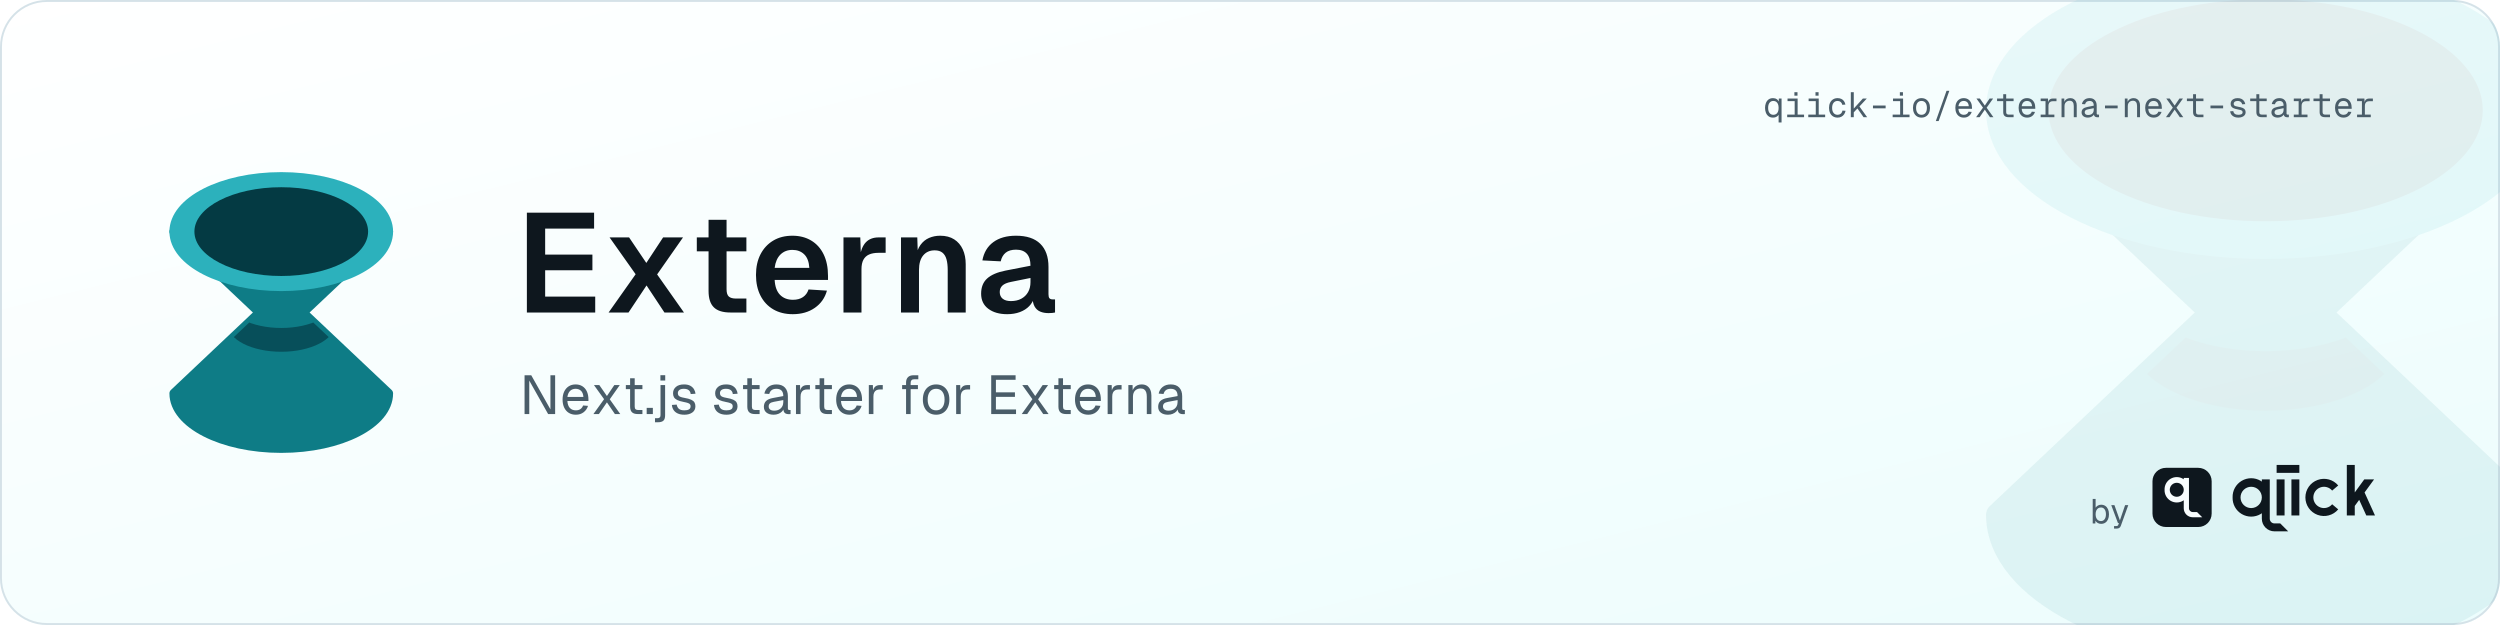
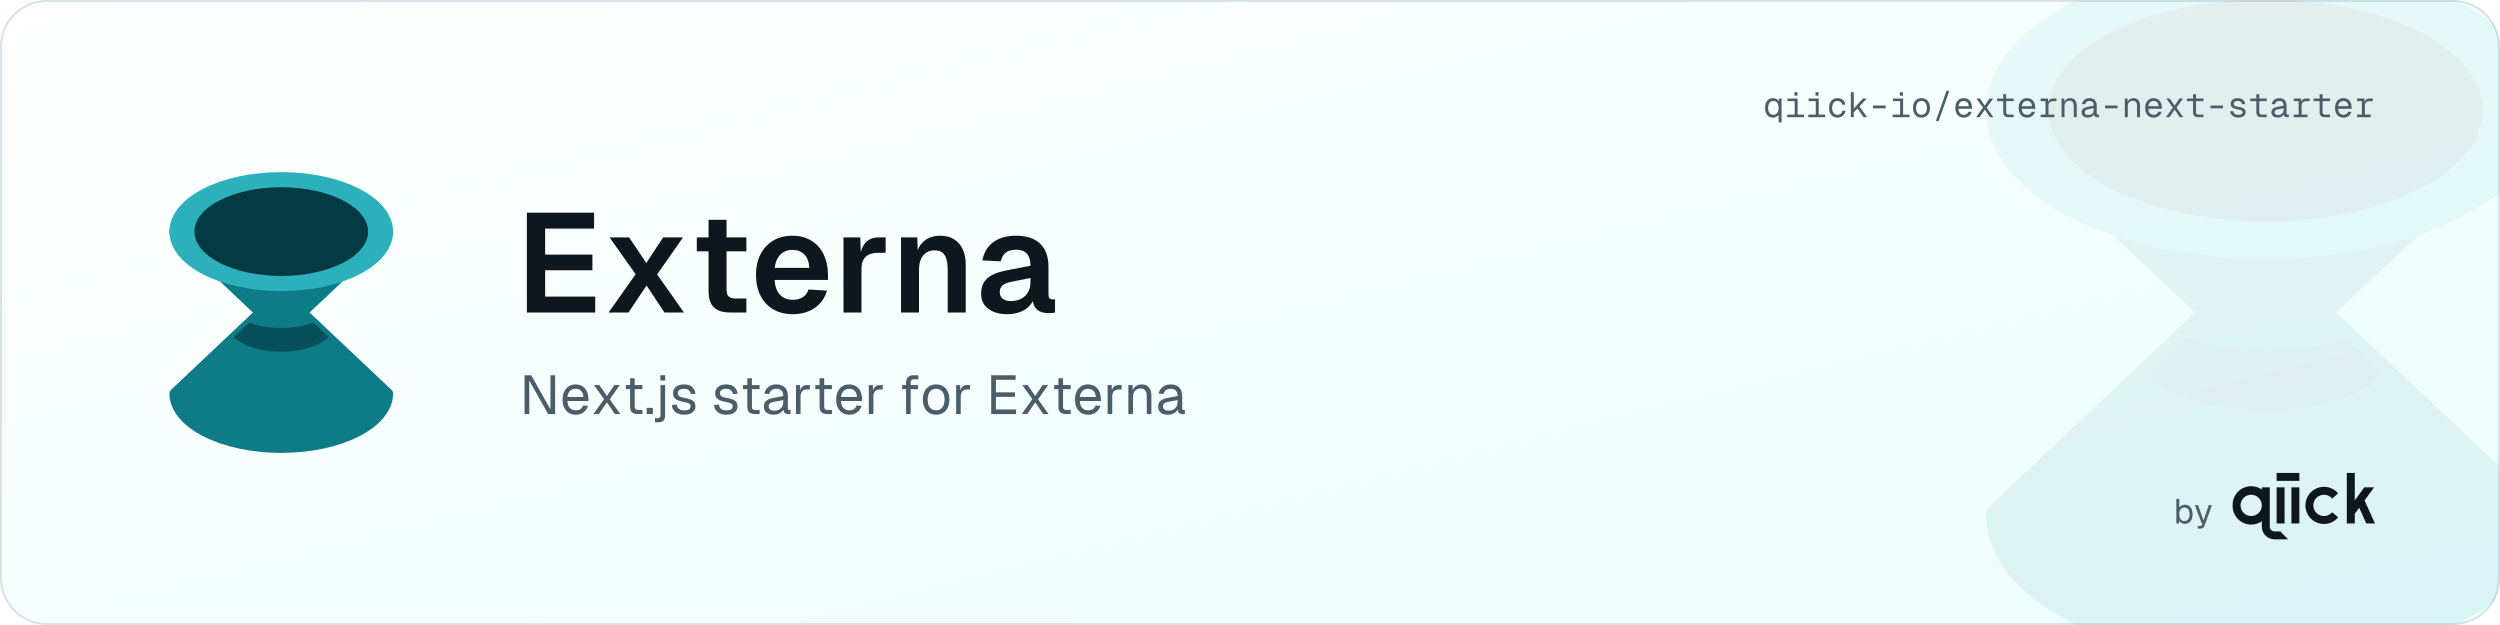
<svg xmlns="http://www.w3.org/2000/svg" width="1280" height="320" viewBox="0 0 1280 320" role="img" aria-label="Externa: Next.js starter for Externa">
  <defs>
    <linearGradient id="bgexternanextstarterlight" x1="0" y1="0" x2="1" y2="1">
      <stop offset="0" stop-color="#FFFFFF" />
      <stop offset="1" stop-color="#ECFDFD" />
    </linearGradient>
    <clipPath id="cexternanextstarterlight">
      <rect width="1280" height="320" rx="24" />
    </clipPath>
  </defs>
  <g clip-path="url(#cexternanextstarterlight)">
    <rect width="1280" height="320" fill="url(#bgexternanextstarterlight)" />
    <rect x="0.5" y="0.5" width="1279" height="319" rx="23.5" fill="none" stroke="#D5E2E8" />
    <g opacity="0.08">
      <g transform="translate(960 -40) scale(0.78125)">
        <g transform="translate(6.51 6.51) scale(0.9746)">
          <defs>
            <clipPath id="wexternalight1wexternanextstarterlight">
              <path stroke-width="16" d="M76 120L220 256V256L76 392A180 92 0 0 0 436 392L292 256V256L436 120Z" />
            </clipPath>
          </defs>
          <path fill="#0E7C86" stroke="#0E7C86" stroke-width="16" stroke-linejoin="round" d="M76 120L220 256V256L76 392A180 92 0 0 0 436 392L292 256V256L436 120Z" />
          <g clip-path="url(#wexternalight1wexternanextstarterlight)">
            <path fill="#074F5A" d="M166 236A90 46 0 0 0 346 236V276A90 46 0 0 1 166 276Z" />
          </g>
          <path fill="#2CB1BC" stroke="#2CB1BC" stroke-width="16" stroke-linejoin="round" d="M76 120A180 92 0 1 1 436 120A180 92 0 1 1 76 120Z" />
          <path fill="#043A43" d="M110 120A146 74.62 0 1 1 402 120A146 74.62 0 1 1 110 120Z" />
        </g>
      </g>
    </g>
    <g transform="translate(64 80) scale(0.3125)">
      <g transform="translate(6.51 6.51) scale(0.9746)">
        <defs>
          <clipPath id="wexternalight1mexternanextstarterlight">
            <path stroke-width="16" d="M76 120L220 256V256L76 392A180 92 0 0 0 436 392L292 256V256L436 120Z" />
          </clipPath>
        </defs>
        <path fill="#0E7C86" stroke="#0E7C86" stroke-width="16" stroke-linejoin="round" d="M76 120L220 256V256L76 392A180 92 0 0 0 436 392L292 256V256L436 120Z" />
        <g clip-path="url(#wexternalight1mexternanextstarterlight)">
          <path fill="#074F5A" d="M166 236A90 46 0 0 0 346 236V276A90 46 0 0 1 166 276Z" />
        </g>
        <path fill="#2CB1BC" stroke="#2CB1BC" stroke-width="16" stroke-linejoin="round" d="M76 120A180 92 0 1 1 436 120A180 92 0 1 1 76 120Z" />
        <path fill="#043A43" d="M110 120A146 74.62 0 1 1 402 120A146 74.62 0 1 1 110 120Z" />
      </g>
    </g>
    <path fill="#0E171E" d="M269.76 160.0V108.88H304.176V117.031H279.12V130.35H303.312V138.386H279.12V151.849H304.752V160.0ZM311.606 160.0 325.445 140.416 312.096 121.552H322.09L330.917 134.627L339.514 121.552H349.709L336.447 140.502L350.184 160.0H340.19L331.032 146.147L321.802 160.0ZM373.915 160.0Q368.184 160.0 365.484 157.35Q362.784 154.701 362.784 148.998V112.538H372V148.105Q372 150.813 373.167 151.835Q374.333 152.857 376.738 152.857H382.152V160.0ZM356.765 128.694V121.552H382.152V128.694ZM405.883 160.864Q400.138 160.864 395.911 158.387Q391.685 155.91 389.374 151.382Q387.062 146.853 387.062 140.776Q387.062 134.699 389.374 130.206Q391.685 125.714 395.868 123.201Q400.051 120.688 405.71 120.688Q411.197 120.688 415.315 123.143Q419.434 125.598 421.687 130.206Q423.941 134.814 423.941 141.28V143.339H396.624Q396.898 148.422 399.382 150.957Q401.866 153.491 405.998 153.491Q409.08 153.491 411.118 152.116Q413.155 150.741 413.976 148.206L423.394 148.797Q421.853 154.37 417.195 157.617Q412.536 160.864 405.883 160.864ZM396.624 137.147H414.379Q414.091 132.467 411.737 130.206Q409.382 127.946 405.71 127.946Q402.01 127.946 399.598 130.314Q397.186 132.683 396.624 137.147ZM431.861 160.0V121.552H440.472L440.818 132.237L440.069 132.05Q440.933 126.52 443.331 124.036Q445.728 121.552 449.875 121.552H453.447V129.443H449.861Q446.895 129.443 444.958 130.315Q443.021 131.186 442.049 133.022Q441.077 134.858 441.077 137.853V160.0ZM461.309 160.0V121.552H469.647L470.007 132.338L468.883 131.891Q469.488 127.874 471.274 125.418Q473.059 122.963 475.673 121.826Q478.287 120.688 481.383 120.688Q485.631 120.688 488.532 122.546Q491.434 124.403 492.939 127.679Q494.443 130.955 494.443 135.275V160.0H485.227V138.242Q485.227 135.002 484.601 132.762Q483.974 130.523 482.506 129.35Q481.037 128.176 478.56 128.176Q474.859 128.176 472.692 130.761Q470.525 133.346 470.525 138.242V160.0ZM515.683 160.864Q509.693 160.864 506.014 158.099Q502.334 155.334 502.334 150.381Q502.334 145.37 505.43 142.576Q508.526 139.782 514.819 138.544L527.606 136.053Q527.606 131.949 525.727 129.89Q523.848 127.83 520.205 127.83Q516.85 127.83 514.935 129.364Q513.019 130.898 512.357 133.806L502.982 133.331Q504.091 127.269 508.562 123.978Q513.034 120.688 520.205 120.688Q528.413 120.688 532.618 124.814Q536.823 128.939 536.823 136.643V150.654Q536.823 152.181 537.348 152.735Q537.874 153.29 538.954 153.29H540.178V160.0Q539.746 160.13 538.781 160.223Q537.816 160.317 536.837 160.317Q534.446 160.317 532.582 159.532Q530.717 158.747 529.68 156.868Q528.643 154.989 528.643 151.677L529.478 152.224Q528.859 154.758 526.973 156.724Q525.086 158.69 522.192 159.777Q519.298 160.864 515.683 160.864ZM517.584 154.154Q520.651 154.154 522.89 152.951Q525.13 151.749 526.368 149.567Q527.606 147.386 527.606 144.477V142.317L517.642 144.333Q514.589 144.938 513.228 146.212Q511.867 147.486 511.867 149.517Q511.867 151.72 513.358 152.937Q514.848 154.154 517.584 154.154Z" />
    <path fill="#4A5D69" d="M268.576 212.0V192.12H271.992L281.82 209.592V192.12H284.228V212.0H280.644L270.984 194.864V212.0ZM294.84 212.336Q292.74 212.336 291.214 211.384Q289.688 210.432 288.862 208.682Q288.036 206.932 288.036 204.58Q288.036 202.228 288.862 200.492Q289.688 198.756 291.186 197.79Q292.684 196.824 294.728 196.824Q296.66 196.824 298.144 197.734Q299.628 198.644 300.454 200.38Q301.28 202.116 301.28 204.608V205.308H290.5Q290.64 207.688 291.774 208.892Q292.908 210.096 294.84 210.096Q296.296 210.096 297.234 209.41Q298.172 208.724 298.536 207.604L301.056 207.8Q300.468 209.788 298.83 211.062Q297.192 212.336 294.84 212.336ZM290.5 203.236H298.704Q298.536 201.08 297.458 200.072Q296.38 199.064 294.728 199.064Q293.02 199.064 291.914 200.114Q290.808 201.164 290.5 203.236ZM303.828 212.0 309.288 204.384 304.108 197.16H306.852L310.744 202.76L314.524 197.16H317.324L312.2 204.44L317.576 212.0H314.832L310.744 206.008L306.628 212.0ZM326.564 212.0Q324.548 212.0 323.582 211.076Q322.616 210.152 322.616 208.192V193.688H324.968V208.136Q324.968 209.144 325.416 209.536Q325.864 209.928 326.788 209.928H328.916V212.0ZM320.432 199.232V197.16H328.916V199.232ZM331.1 212.0V208.836H334.264V212.0ZM335.356 216.2V214.128H336.56Q337.288 214.128 337.736 213.778Q338.184 213.428 338.184 212.504V197.16H340.536V212.616Q340.536 214.576 339.668 215.388Q338.8 216.2 336.784 216.2ZM338.128 194.836V192.092H340.592V194.836ZM350.42 212.336Q348.376 212.336 346.99 211.692Q345.604 211.048 344.862 209.914Q344.12 208.78 344.008 207.324L346.472 207.156Q346.696 208.5 347.578 209.298Q348.46 210.096 350.42 210.096Q351.932 210.096 352.758 209.606Q353.584 209.116 353.584 208.024Q353.584 207.436 353.318 207.044Q353.052 206.652 352.268 206.358Q351.484 206.064 349.972 205.784Q347.9 205.392 346.724 204.804Q345.548 204.216 345.072 203.376Q344.596 202.536 344.596 201.36Q344.596 199.372 346.066 198.098Q347.536 196.824 350.224 196.824Q352.184 196.824 353.43 197.51Q354.676 198.196 355.32 199.288Q355.964 200.38 356.104 201.584L353.64 201.752Q353.584 201.052 353.22 200.436Q352.856 199.82 352.128 199.442Q351.4 199.064 350.168 199.064Q348.572 199.064 347.816 199.68Q347.06 200.296 347.06 201.248Q347.06 201.976 347.354 202.438Q347.648 202.9 348.39 203.194Q349.132 203.488 350.42 203.712Q352.604 204.076 353.836 204.636Q355.068 205.196 355.558 206.022Q356.048 206.848 356.048 208.024Q356.048 210.068 354.466 211.202Q352.884 212.336 350.42 212.336ZM371.98 212.336Q369.936 212.336 368.55 211.692Q367.164 211.048 366.422 209.914Q365.68 208.78 365.568 207.324L368.032 207.156Q368.256 208.5 369.138 209.298Q370.02 210.096 371.98 210.096Q373.492 210.096 374.318 209.606Q375.144 209.116 375.144 208.024Q375.144 207.436 374.878 207.044Q374.612 206.652 373.828 206.358Q373.044 206.064 371.532 205.784Q369.46 205.392 368.284 204.804Q367.108 204.216 366.632 203.376Q366.156 202.536 366.156 201.36Q366.156 199.372 367.626 198.098Q369.096 196.824 371.784 196.824Q373.744 196.824 374.99 197.51Q376.236 198.196 376.88 199.288Q377.524 200.38 377.664 201.584L375.2 201.752Q375.144 201.052 374.78 200.436Q374.416 199.82 373.688 199.442Q372.96 199.064 371.728 199.064Q370.132 199.064 369.376 199.68Q368.62 200.296 368.62 201.248Q368.62 201.976 368.914 202.438Q369.208 202.9 369.95 203.194Q370.692 203.488 371.98 203.712Q374.164 204.076 375.396 204.636Q376.628 205.196 377.118 206.022Q377.608 206.848 377.608 208.024Q377.608 210.068 376.026 211.202Q374.444 212.336 371.98 212.336ZM386.568 212.0Q384.552 212.0 383.586 211.076Q382.62 210.152 382.62 208.192V193.688H384.972V208.136Q384.972 209.144 385.42 209.536Q385.868 209.928 386.792 209.928H388.92V212.0ZM380.436 199.232V197.16H388.92V199.232ZM396.116 212.336Q393.82 212.336 392.462 211.272Q391.104 210.208 391.104 208.304Q391.104 206.4 392.224 205.308Q393.344 204.216 395.78 203.768L401.044 202.788Q401.044 200.912 400.162 199.988Q399.28 199.064 397.516 199.064Q395.976 199.064 395.08 199.75Q394.184 200.436 393.848 201.724L391.356 201.528Q391.776 199.428 393.386 198.126Q394.996 196.824 397.516 196.824Q400.372 196.824 401.884 198.434Q403.396 200.044 403.396 202.872V209.004Q403.396 209.508 403.578 209.718Q403.76 209.928 404.18 209.928H404.768V212.0Q404.656 212.028 404.404 212.042Q404.152 212.056 403.872 212.056Q402.864 212.056 402.234 211.734Q401.604 211.412 401.324 210.726Q401.044 210.04 401.044 208.92L401.324 208.976Q401.128 209.928 400.372 210.698Q399.616 211.468 398.496 211.902Q397.376 212.336 396.116 212.336ZM396.34 210.264Q397.824 210.264 398.874 209.69Q399.924 209.116 400.484 208.122Q401.044 207.128 401.044 205.896V204.832L396.228 205.728Q394.716 206.008 394.142 206.582Q393.568 207.156 393.568 208.08Q393.568 209.116 394.31 209.69Q395.052 210.264 396.34 210.264ZM407.54 212.0V197.16H409.612L409.724 200.912L409.5 200.828Q409.78 198.924 410.718 198.042Q411.656 197.16 413.224 197.16H414.68V199.4H413.252Q412.132 199.4 411.39 199.806Q410.648 200.212 410.27 201.01Q409.892 201.808 409.892 203.04V212.0ZM423.584 212.0Q421.568 212.0 420.602 211.076Q419.636 210.152 419.636 208.192V193.688H421.988V208.136Q421.988 209.144 422.436 209.536Q422.884 209.928 423.808 209.928H425.936V212.0ZM417.452 199.232V197.16H425.936V199.232ZM434.924 212.336Q432.824 212.336 431.298 211.384Q429.772 210.432 428.946 208.682Q428.12 206.932 428.12 204.58Q428.12 202.228 428.946 200.492Q429.772 198.756 431.27 197.79Q432.768 196.824 434.812 196.824Q436.744 196.824 438.228 197.734Q439.712 198.644 440.538 200.38Q441.364 202.116 441.364 204.608V205.308H430.584Q430.724 207.688 431.858 208.892Q432.992 210.096 434.924 210.096Q436.38 210.096 437.318 209.41Q438.256 208.724 438.62 207.604L441.14 207.8Q440.552 209.788 438.914 211.062Q437.276 212.336 434.924 212.336ZM430.584 203.236H438.788Q438.62 201.08 437.542 200.072Q436.464 199.064 434.812 199.064Q433.104 199.064 431.998 200.114Q430.892 201.164 430.584 203.236ZM444.836 212.0V197.16H446.908L447.02 200.912L446.796 200.828Q447.076 198.924 448.014 198.042Q448.952 197.16 450.52 197.16H451.976V199.4H450.548Q449.428 199.4 448.686 199.806Q447.944 200.212 447.566 201.01Q447.188 201.808 447.188 203.04V212.0ZM463.904 212.0V195.816Q463.904 194.164 464.856 193.142Q465.808 192.12 467.824 192.12H470.176V194.192H467.992Q467.124 194.192 466.69 194.668Q466.256 195.144 466.256 195.984V212.0ZM461.888 199.232V197.16H469.98V199.232ZM479.304 212.336Q477.26 212.336 475.72 211.384Q474.18 210.432 473.34 208.682Q472.5 206.932 472.5 204.58Q472.5 202.2 473.34 200.464Q474.18 198.728 475.72 197.776Q477.26 196.824 479.304 196.824Q481.348 196.824 482.874 197.776Q484.4 198.728 485.24 200.464Q486.08 202.2 486.08 204.58Q486.08 206.932 485.24 208.682Q484.4 210.432 482.874 211.384Q481.348 212.336 479.304 212.336ZM479.304 210.096Q481.348 210.096 482.482 208.626Q483.616 207.156 483.616 204.58Q483.616 202.004 482.482 200.534Q481.348 199.064 479.304 199.064Q477.26 199.064 476.112 200.534Q474.964 202.004 474.964 204.58Q474.964 207.156 476.112 208.626Q477.26 210.096 479.304 210.096ZM489.552 212.0V197.16H491.624L491.736 200.912L491.512 200.828Q491.792 198.924 492.73 198.042Q493.668 197.16 495.236 197.16H496.692V199.4H495.264Q494.144 199.4 493.402 199.806Q492.66 200.212 492.282 201.01Q491.904 201.808 491.904 203.04V212.0ZM507.5 212.0V192.12H519.988V194.472H509.908V200.884H519.652V203.18H509.908V209.648H520.212V212.0ZM523.124 212.0 528.584 204.384 523.404 197.16H526.148L530.04 202.76L533.82 197.16H536.62L531.496 204.44L536.872 212.0H534.128L530.04 206.008L525.924 212.0ZM545.86 212.0Q543.844 212.0 542.878 211.076Q541.912 210.152 541.912 208.192V193.688H544.264V208.136Q544.264 209.144 544.712 209.536Q545.16 209.928 546.084 209.928H548.212V212.0ZM539.728 199.232V197.16H548.212V199.232ZM557.2 212.336Q555.1 212.336 553.574 211.384Q552.048 210.432 551.222 208.682Q550.396 206.932 550.396 204.58Q550.396 202.228 551.222 200.492Q552.048 198.756 553.546 197.79Q555.044 196.824 557.088 196.824Q559.02 196.824 560.504 197.734Q561.988 198.644 562.814 200.38Q563.64 202.116 563.64 204.608V205.308H552.86Q553.0 207.688 554.134 208.892Q555.268 210.096 557.2 210.096Q558.656 210.096 559.594 209.41Q560.532 208.724 560.896 207.604L563.416 207.8Q562.828 209.788 561.19 211.062Q559.552 212.336 557.2 212.336ZM552.86 203.236H561.064Q560.896 201.08 559.818 200.072Q558.74 199.064 557.088 199.064Q555.38 199.064 554.274 200.114Q553.168 201.164 552.86 203.236ZM567.112 212.0V197.16H569.184L569.296 200.912L569.072 200.828Q569.352 198.924 570.29 198.042Q571.228 197.16 572.796 197.16H574.252V199.4H572.824Q571.704 199.4 570.962 199.806Q570.22 200.212 569.842 201.01Q569.464 201.808 569.464 203.04V212.0ZM577.724 212.0V197.16H579.88L579.964 200.94L579.684 200.688Q579.964 199.372 580.664 198.518Q581.364 197.664 582.358 197.244Q583.352 196.824 584.5 196.824Q586.208 196.824 587.314 197.58Q588.42 198.336 588.966 199.61Q589.512 200.884 589.512 202.452V212.0H587.16V203.124Q587.16 201.752 586.838 200.814Q586.516 199.876 585.816 199.386Q585.116 198.896 583.996 198.896Q582.288 198.896 581.182 199.974Q580.076 201.052 580.076 203.124V212.0ZM597.996 212.336Q595.7 212.336 594.342 211.272Q592.984 210.208 592.984 208.304Q592.984 206.4 594.104 205.308Q595.224 204.216 597.66 203.768L602.924 202.788Q602.924 200.912 602.042 199.988Q601.16 199.064 599.396 199.064Q597.856 199.064 596.96 199.75Q596.064 200.436 595.728 201.724L593.236 201.528Q593.656 199.428 595.266 198.126Q596.876 196.824 599.396 196.824Q602.252 196.824 603.764 198.434Q605.276 200.044 605.276 202.872V209.004Q605.276 209.508 605.458 209.718Q605.64 209.928 606.06 209.928H606.648V212.0Q606.536 212.028 606.284 212.042Q606.032 212.056 605.752 212.056Q604.744 212.056 604.114 211.734Q603.484 211.412 603.204 210.726Q602.924 210.04 602.924 208.92L603.204 208.976Q603.008 209.928 602.252 210.698Q601.496 211.468 600.376 211.902Q599.256 212.336 597.996 212.336ZM598.22 210.264Q599.704 210.264 600.754 209.69Q601.804 209.116 602.364 208.122Q602.924 207.128 602.924 205.896V204.832L598.108 205.728Q596.596 206.008 596.022 206.582Q595.448 207.156 595.448 208.08Q595.448 209.116 596.19 209.69Q596.932 210.264 598.22 210.264Z" />
    <path fill="#4A5D69" d="M912.16 62.7H910.648V57.948L910.864 58.2Q910.702 58.812 910.261 59.262Q909.82 59.712 909.181 59.964Q908.542 60.216 907.804 60.216Q906.382 60.216 905.473 59.514Q904.564 58.812 904.132 57.678Q903.7 56.544 903.7 55.23Q903.7 53.916 904.132 52.782Q904.564 51.648 905.473 50.946Q906.382 50.244 907.804 50.244Q908.92 50.244 909.757 50.82Q910.594 51.396 910.936 52.512L910.72 52.62L910.756 50.46H912.16ZM907.948 58.776Q908.794 58.776 909.397 58.38Q910.0 57.984 910.324 57.192Q910.648 56.4 910.648 55.23Q910.648 54.06 910.315 53.268Q909.982 52.476 909.379 52.08Q908.776 51.684 907.948 51.684Q906.706 51.684 905.995 52.62Q905.284 53.556 905.284 55.23Q905.284 56.904 905.995 57.84Q906.706 58.776 907.948 58.776ZM915.04 60.0V58.668H918.874V51.054L919.612 51.792H915.22V50.46H920.386V58.668H923.68V60.0H920.386H918.874ZM918.73 48.966V47.202H920.314V48.966ZM925.84 60.0V58.668H929.674V51.054L930.412 51.792H926.02V50.46H931.186V58.668H934.48V60.0H931.186H929.674ZM929.53 48.966V47.202H931.114V48.966ZM940.852 60.216Q939.52 60.216 938.53 59.604Q937.54 58.992 937.0 57.867Q936.46 56.742 936.46 55.23Q936.46 53.718 937.0 52.602Q937.54 51.486 938.53 50.865Q939.52 50.244 940.852 50.244Q941.914 50.244 942.742 50.631Q943.57 51.018 944.11 51.756Q944.65 52.494 944.848 53.556L943.264 53.664Q943.048 52.71 942.409 52.197Q941.77 51.684 940.852 51.684Q939.538 51.684 938.791 52.629Q938.044 53.574 938.044 55.23Q938.044 56.886 938.791 57.831Q939.538 58.776 940.852 58.776Q941.77 58.776 942.445 58.236Q943.12 57.696 943.336 56.616L944.92 56.724Q944.722 57.786 944.164 58.569Q943.606 59.352 942.76 59.784Q941.914 60.216 940.852 60.216ZM947.62 60.0V47.22H949.132V55.59L953.776 50.46H955.792L952.03 54.51L955.972 60.0H954.136L951.004 55.536L949.132 57.516V60.0ZM958.96 55.464V54.042H965.44V55.464ZM969.04 60.0V58.668H972.874V51.054L973.612 51.792H969.22V50.46H974.386V58.668H977.68V60.0H974.386H972.874ZM972.73 48.966V47.202H974.314V48.966ZM983.8 60.216Q982.486 60.216 981.505 59.604Q980.524 58.992 979.984 57.867Q979.444 56.742 979.444 55.23Q979.444 53.7 979.984 52.584Q980.524 51.468 981.505 50.856Q982.486 50.244 983.8 50.244Q985.114 50.244 986.095 50.856Q987.076 51.468 987.616 52.584Q988.156 53.7 988.156 55.23Q988.156 56.742 987.616 57.867Q987.076 58.992 986.095 59.604Q985.114 60.216 983.8 60.216ZM983.8 58.776Q985.114 58.776 985.843 57.831Q986.572 56.886 986.572 55.23Q986.572 53.574 985.843 52.629Q985.114 51.684 983.8 51.684Q982.486 51.684 981.757 52.629Q981.028 53.574 981.028 55.23Q981.028 56.886 981.757 57.831Q982.486 58.776 983.8 58.776ZM991.144 61.98 996.616 46.5H998.056L992.584 61.98ZM1005.508 60.216Q1004.158 60.216 1003.177 59.604Q1002.196 58.992 1001.665 57.867Q1001.134 56.742 1001.134 55.23Q1001.134 53.718 1001.665 52.602Q1002.196 51.486 1003.159 50.865Q1004.122 50.244 1005.436 50.244Q1006.678 50.244 1007.632 50.829Q1008.586 51.414 1009.126 52.53Q1009.666 53.646 1009.666 55.248V55.698H1002.718Q1002.808 57.228 1003.537 58.002Q1004.266 58.776 1005.508 58.776Q1006.444 58.776 1007.047 58.335Q1007.65 57.894 1007.884 57.174L1009.504 57.3Q1009.126 58.578 1008.073 59.397Q1007.02 60.216 1005.508 60.216ZM1002.718 54.366H1008.01Q1007.902 52.98 1007.2 52.332Q1006.498 51.684 1005.436 51.684Q1004.338 51.684 1003.627 52.359Q1002.916 53.034 1002.718 54.366ZM1011.772 60.0 1015.282 55.104 1011.952 50.46H1013.716L1016.218 54.06L1018.666 50.46H1020.466L1017.154 55.14L1020.628 60.0H1018.864L1016.218 56.148L1013.572 60.0ZM1028.404 60.0Q1027.018 60.0 1026.334 59.352Q1025.65 58.704 1025.65 57.372V48.228H1027.162V57.372Q1027.162 58.038 1027.468 58.353Q1027.774 58.668 1028.404 58.668H1030.96V60.0ZM1022.5 51.792V50.46H1030.96V51.792ZM1037.908 60.216Q1036.558 60.216 1035.577 59.604Q1034.596 58.992 1034.065 57.867Q1033.534 56.742 1033.534 55.23Q1033.534 53.718 1034.065 52.602Q1034.596 51.486 1035.559 50.865Q1036.522 50.244 1037.836 50.244Q1039.078 50.244 1040.032 50.829Q1040.986 51.414 1041.526 52.53Q1042.066 53.646 1042.066 55.248V55.698H1035.118Q1035.208 57.228 1035.937 58.002Q1036.666 58.776 1037.908 58.776Q1038.844 58.776 1039.447 58.335Q1040.05 57.894 1040.284 57.174L1041.904 57.3Q1041.526 58.578 1040.473 59.397Q1039.42 60.216 1037.908 60.216ZM1035.118 54.366H1040.41Q1040.302 52.98 1039.6 52.332Q1038.898 51.684 1037.836 51.684Q1036.738 51.684 1036.027 52.359Q1035.316 53.034 1035.118 54.366ZM1044.82 60.0V58.668H1048.042L1047.304 59.388V51.054L1048.042 51.792H1044.82V50.46H1048.564L1048.708 53.016L1048.564 52.908Q1048.708 51.666 1049.32 51.063Q1049.932 50.46 1050.958 50.46H1052.92V51.828H1050.976Q1050.274 51.828 1049.797 52.107Q1049.32 52.386 1049.068 52.917Q1048.816 53.448 1048.816 54.24V59.388L1048.096 58.668H1051.84V60.0ZM1055.512 60.0V50.46H1056.898L1056.952 52.89L1056.772 52.728Q1056.952 51.882 1057.429 51.333Q1057.906 50.784 1058.572 50.514Q1059.238 50.244 1059.976 50.244Q1061.074 50.244 1061.803 50.73Q1062.532 51.216 1062.91 52.035Q1063.288 52.854 1063.288 53.862V60.0H1061.776V54.294Q1061.776 52.962 1061.254 52.269Q1060.732 51.576 1059.652 51.576Q1058.914 51.576 1058.32 51.891Q1057.726 52.206 1057.375 52.809Q1057.024 53.412 1057.024 54.294V60.0ZM1068.94 60.216Q1068.04 60.216 1067.32 59.892Q1066.6 59.568 1066.186 58.983Q1065.772 58.398 1065.772 57.624Q1065.772 56.4 1066.501 55.725Q1067.23 55.05 1068.796 54.744L1072.0 54.096Q1072.0 52.872 1071.451 52.278Q1070.902 51.684 1069.876 51.684Q1068.886 51.684 1068.328 52.125Q1067.77 52.566 1067.554 53.394L1065.952 53.268Q1066.222 51.918 1067.239 51.081Q1068.256 50.244 1069.876 50.244Q1071.604 50.244 1072.558 51.279Q1073.512 52.314 1073.512 54.132V58.092Q1073.512 58.416 1073.656 58.542Q1073.8 58.668 1074.088 58.668H1074.7V60.0Q1074.592 60.018 1074.358 60.027Q1074.124 60.036 1073.908 60.036Q1073.296 60.036 1072.873 59.838Q1072.45 59.64 1072.234 59.199Q1072.018 58.758 1072.0 58.056H1072.288Q1072.162 58.668 1071.685 59.163Q1071.208 59.658 1070.488 59.937Q1069.768 60.216 1068.94 60.216ZM1069.084 58.884Q1070.056 58.884 1070.704 58.551Q1071.352 58.218 1071.676 57.615Q1072.0 57.012 1072.0 56.22V55.392L1069.084 55.968Q1068.112 56.148 1067.734 56.517Q1067.356 56.886 1067.356 57.48Q1067.356 58.146 1067.815 58.515Q1068.274 58.884 1069.084 58.884ZM1077.76 55.464V54.042H1084.24V55.464ZM1087.912 60.0V50.46H1089.298L1089.352 52.89L1089.172 52.728Q1089.352 51.882 1089.829 51.333Q1090.306 50.784 1090.972 50.514Q1091.638 50.244 1092.376 50.244Q1093.474 50.244 1094.203 50.73Q1094.932 51.216 1095.31 52.035Q1095.688 52.854 1095.688 53.862V60.0H1094.176V54.294Q1094.176 52.962 1093.654 52.269Q1093.132 51.576 1092.052 51.576Q1091.314 51.576 1090.72 51.891Q1090.126 52.206 1089.775 52.809Q1089.424 53.412 1089.424 54.294V60.0ZM1102.708 60.216Q1101.358 60.216 1100.377 59.604Q1099.396 58.992 1098.865 57.867Q1098.334 56.742 1098.334 55.23Q1098.334 53.718 1098.865 52.602Q1099.396 51.486 1100.359 50.865Q1101.322 50.244 1102.636 50.244Q1103.878 50.244 1104.832 50.829Q1105.786 51.414 1106.326 52.53Q1106.866 53.646 1106.866 55.248V55.698H1099.918Q1100.008 57.228 1100.737 58.002Q1101.466 58.776 1102.708 58.776Q1103.644 58.776 1104.247 58.335Q1104.85 57.894 1105.084 57.174L1106.704 57.3Q1106.326 58.578 1105.273 59.397Q1104.22 60.216 1102.708 60.216ZM1099.918 54.366H1105.21Q1105.102 52.98 1104.4 52.332Q1103.698 51.684 1102.636 51.684Q1101.538 51.684 1100.827 52.359Q1100.116 53.034 1099.918 54.366ZM1108.972 60.0 1112.482 55.104 1109.152 50.46H1110.916L1113.418 54.06L1115.866 50.46H1117.666L1114.354 55.14L1117.828 60.0H1116.064L1113.418 56.148L1110.772 60.0ZM1125.604 60.0Q1124.218 60.0 1123.534 59.352Q1122.85 58.704 1122.85 57.372V48.228H1124.362V57.372Q1124.362 58.038 1124.668 58.353Q1124.974 58.668 1125.604 58.668H1128.16V60.0ZM1119.7 51.792V50.46H1128.16V51.792ZM1131.76 55.464V54.042H1138.24V55.464ZM1145.98 60.216Q1144.738 60.216 1143.838 59.784Q1142.938 59.352 1142.425 58.623Q1141.912 57.894 1141.84 56.994L1143.424 56.886Q1143.568 57.768 1144.207 58.272Q1144.846 58.776 1145.98 58.776Q1147.042 58.776 1147.627 58.47Q1148.212 58.164 1148.212 57.516Q1148.212 57.102 1148.014 56.832Q1147.816 56.562 1147.276 56.373Q1146.736 56.184 1145.692 56.004Q1144.306 55.752 1143.523 55.383Q1142.74 55.014 1142.416 54.456Q1142.092 53.898 1142.092 53.124Q1142.092 52.296 1142.506 51.648Q1142.92 51.0 1143.73 50.622Q1144.54 50.244 1145.71 50.244Q1146.898 50.244 1147.699 50.667Q1148.5 51.09 1148.968 51.783Q1149.436 52.476 1149.58 53.304L1147.996 53.412Q1147.888 52.908 1147.591 52.521Q1147.294 52.134 1146.817 51.909Q1146.34 51.684 1145.692 51.684Q1144.648 51.684 1144.144 52.098Q1143.64 52.512 1143.64 53.124Q1143.64 53.61 1143.874 53.898Q1144.108 54.186 1144.63 54.357Q1145.152 54.528 1146.016 54.672Q1147.492 54.906 1148.302 55.275Q1149.112 55.644 1149.436 56.184Q1149.76 56.724 1149.76 57.516Q1149.76 58.362 1149.265 58.965Q1148.77 59.568 1147.915 59.892Q1147.06 60.216 1145.98 60.216ZM1158.004 60.0Q1156.618 60.0 1155.934 59.352Q1155.25 58.704 1155.25 57.372V48.228H1156.762V57.372Q1156.762 58.038 1157.068 58.353Q1157.374 58.668 1158.004 58.668H1160.56V60.0ZM1152.1 51.792V50.46H1160.56V51.792ZM1166.14 60.216Q1165.24 60.216 1164.52 59.892Q1163.8 59.568 1163.386 58.983Q1162.972 58.398 1162.972 57.624Q1162.972 56.4 1163.701 55.725Q1164.43 55.05 1165.996 54.744L1169.2 54.096Q1169.2 52.872 1168.651 52.278Q1168.102 51.684 1167.076 51.684Q1166.086 51.684 1165.528 52.125Q1164.97 52.566 1164.754 53.394L1163.152 53.268Q1163.422 51.918 1164.439 51.081Q1165.456 50.244 1167.076 50.244Q1168.804 50.244 1169.758 51.279Q1170.712 52.314 1170.712 54.132V58.092Q1170.712 58.416 1170.856 58.542Q1171.0 58.668 1171.288 58.668H1171.9V60.0Q1171.792 60.018 1171.558 60.027Q1171.324 60.036 1171.108 60.036Q1170.496 60.036 1170.073 59.838Q1169.65 59.64 1169.434 59.199Q1169.218 58.758 1169.2 58.056H1169.488Q1169.362 58.668 1168.885 59.163Q1168.408 59.658 1167.688 59.937Q1166.968 60.216 1166.14 60.216ZM1166.284 58.884Q1167.256 58.884 1167.904 58.551Q1168.552 58.218 1168.876 57.615Q1169.2 57.012 1169.2 56.22V55.392L1166.284 55.968Q1165.312 56.148 1164.934 56.517Q1164.556 56.886 1164.556 57.48Q1164.556 58.146 1165.015 58.515Q1165.474 58.884 1166.284 58.884ZM1174.42 60.0V58.668H1177.642L1176.904 59.388V51.054L1177.642 51.792H1174.42V50.46H1178.164L1178.308 53.016L1178.164 52.908Q1178.308 51.666 1178.92 51.063Q1179.532 50.46 1180.558 50.46H1182.52V51.828H1180.576Q1179.874 51.828 1179.397 52.107Q1178.92 52.386 1178.668 52.917Q1178.416 53.448 1178.416 54.24V59.388L1177.696 58.668H1181.44V60.0ZM1190.404 60.0Q1189.018 60.0 1188.334 59.352Q1187.65 58.704 1187.65 57.372V48.228H1189.162V57.372Q1189.162 58.038 1189.468 58.353Q1189.774 58.668 1190.404 58.668H1192.96V60.0ZM1184.5 51.792V50.46H1192.96V51.792ZM1199.908 60.216Q1198.558 60.216 1197.577 59.604Q1196.596 58.992 1196.065 57.867Q1195.534 56.742 1195.534 55.23Q1195.534 53.718 1196.065 52.602Q1196.596 51.486 1197.559 50.865Q1198.522 50.244 1199.836 50.244Q1201.078 50.244 1202.032 50.829Q1202.986 51.414 1203.526 52.53Q1204.066 53.646 1204.066 55.248V55.698H1197.118Q1197.208 57.228 1197.937 58.002Q1198.666 58.776 1199.908 58.776Q1200.844 58.776 1201.447 58.335Q1202.05 57.894 1202.284 57.174L1203.904 57.3Q1203.526 58.578 1202.473 59.397Q1201.42 60.216 1199.908 60.216ZM1197.118 54.366H1202.41Q1202.302 52.98 1201.6 52.332Q1200.898 51.684 1199.836 51.684Q1198.738 51.684 1198.027 52.359Q1197.316 53.034 1197.118 54.366ZM1206.82 60.0V58.668H1210.042L1209.304 59.388V51.054L1210.042 51.792H1206.82V50.46H1210.564L1210.708 53.016L1210.564 52.908Q1210.708 51.666 1211.32 51.063Q1211.932 50.46 1212.958 50.46H1214.92V51.828H1212.976Q1212.274 51.828 1211.797 52.107Q1211.32 52.386 1211.068 52.917Q1210.816 53.448 1210.816 54.24V59.388L1210.096 58.668H1213.84V60.0Z" />
-     <path fill="#4A5D69" d="M1075.764 268.212Q1074.791 268.212 1074.031 267.779Q1073.271 267.346 1072.864 266.586L1072.811 268.0H1071.467V255.447H1072.952V259.938Q1073.306 259.354 1074.049 258.886Q1074.791 258.417 1075.764 258.417Q1077.001 258.417 1077.903 259.019Q1078.805 259.62 1079.3 260.716Q1079.795 261.812 1079.795 263.315Q1079.795 264.818 1079.3 265.914Q1078.805 267.01 1077.903 267.611Q1077.001 268.212 1075.764 268.212ZM1075.675 266.798Q1076.86 266.798 1077.549 265.861Q1078.239 264.924 1078.239 263.315Q1078.239 261.688 1077.549 260.76Q1076.86 259.832 1075.711 259.832Q1074.844 259.832 1074.225 260.247Q1073.607 260.663 1073.28 261.441Q1072.952 262.219 1072.952 263.315Q1072.952 264.376 1073.28 265.162Q1073.607 265.949 1074.217 266.373Q1074.827 266.798 1075.675 266.798ZM1082.394 270.652V269.344H1083.472Q1083.967 269.344 1084.206 269.193Q1084.444 269.043 1084.568 268.707L1084.904 267.823H1084.391L1080.962 258.63H1082.588L1085.382 266.444L1088.051 258.63H1089.678L1085.877 269.185Q1085.611 269.945 1085.081 270.298Q1084.551 270.652 1083.614 270.652Z" />
-     <g transform="translate(1102.07 239.53)">
-       <rect width="30.3" height="30.3" rx="6.87" fill="#0E171E" />
-       <path fill="#F8FDFE" d="M6.19 11.24A6.25 6.25 0 1 1 18.68 11.24A6.25 6.25 0 1 1 6.19 11.24ZM8.85 11.24A3.58 3.58 0 1 0 16.01 11.24A3.58 3.58 0 1 0 8.85 11.24ZM16.01 5.17H18.68V20.7A1.94 1.94 0 0 0 20.62 22.64H22.81L25.48 25.31H20.62A4.61 4.61 0 0 1 16.01 20.7Z" />
-     </g>
-     <path fill="#0E171E" d="M1143.09 254.68A9.52 9.52 0 1 1 1162.12 254.68A9.52 9.52 0 1 1 1143.09 254.68ZM1147.15 254.68A5.45 5.45 0 1 0 1158.06 254.68A5.45 5.45 0 1 0 1147.15 254.68ZM1158.06 245.44H1162.12V265.58A2.4 2.4 0 0 0 1164.52 267.99H1167.48L1171.55 272.05H1164.52A6.47 6.47 0 0 1 1158.06 265.58ZM1165.63 245.44 1169.7 245.44 1169.7 263.92 1165.63 263.92ZM1173.21 245.44 1177.27 245.44 1177.27 263.92 1173.21 263.92ZM1197.17 260.8A9.52 9.52 0 1 1 1197.17 248.56L1194.06 251.18A5.45 5.45 0 1 0 1194.06 258.18ZM1201.57 238.05 1205.64 238.05 1205.64 263.92 1201.57 263.92ZM1203.6 254.92 1210.51 245.44 1215.54 245.44 1203.6 261.83ZM1209.69 250.02 1216 263.92 1211.54 263.92 1206.94 253.8ZM1165.63 238.05 1177.27 238.05 1177.27 242.12 1165.63 242.12Z" />
+     <path fill="#4A5D69" d="M1118.585 268.212Q1117.613 268.212 1116.853 267.779Q1116.092 267.346 1115.686 266.586L1115.633 268.0H1114.289V255.447H1115.774V259.938Q1116.128 259.354 1116.87 258.886Q1117.613 258.417 1118.585 258.417Q1119.823 258.417 1120.725 259.019Q1121.626 259.62 1122.121 260.716Q1122.616 261.812 1122.616 263.315Q1122.616 264.818 1122.121 265.914Q1121.626 267.01 1120.725 267.611Q1119.823 268.212 1118.585 268.212ZM1118.497 266.798Q1119.682 266.798 1120.371 265.861Q1121.061 264.924 1121.061 263.315Q1121.061 261.688 1120.371 260.76Q1119.682 259.832 1118.532 259.832Q1117.666 259.832 1117.047 260.247Q1116.428 260.663 1116.101 261.441Q1115.774 262.219 1115.774 263.315Q1115.774 264.376 1116.101 265.162Q1116.428 265.949 1117.038 266.373Q1117.648 266.798 1118.497 266.798ZM1125.215 270.652V269.344H1126.294Q1126.789 269.344 1127.028 269.193Q1127.266 269.043 1127.39 268.707L1127.726 267.823H1127.213L1123.783 258.63H1125.41L1128.203 266.444L1130.873 258.63H1132.5L1128.698 269.185Q1128.433 269.945 1127.903 270.298Q1127.372 270.652 1126.435 270.652Z" />
+     <path fill="#0E171E" d="M1143.09 258.76A9.52 9.52 0 1 1 1162.12 258.76A9.52 9.52 0 1 1 1143.09 258.76ZM1147.15 258.76A5.45 5.45 0 1 0 1158.06 258.76A5.45 5.45 0 1 0 1147.15 258.76ZM1158.06 249.52H1162.12V269.66A2.4 2.4 0 0 0 1164.52 272.07H1167.48L1171.55 276.13H1164.52A6.47 6.47 0 0 1 1158.06 269.66ZM1165.63 249.52 1169.7 249.52 1169.7 268 1165.63 268ZM1173.21 249.52 1177.27 249.52 1177.27 268 1173.21 268ZM1197.17 264.88A9.52 9.52 0 1 1 1197.17 252.64L1194.06 255.26A5.45 5.45 0 1 0 1194.06 262.26ZM1201.57 242.13 1205.64 242.13 1205.64 268 1201.57 268ZM1203.6 259 1210.51 249.52 1215.54 249.52 1203.6 265.91ZM1209.69 254.1 1216 268 1211.54 268 1206.94 257.88ZM1165.63 242.13 1177.27 242.13 1177.27 246.2 1165.63 246.2Z" />
  </g>
</svg>
